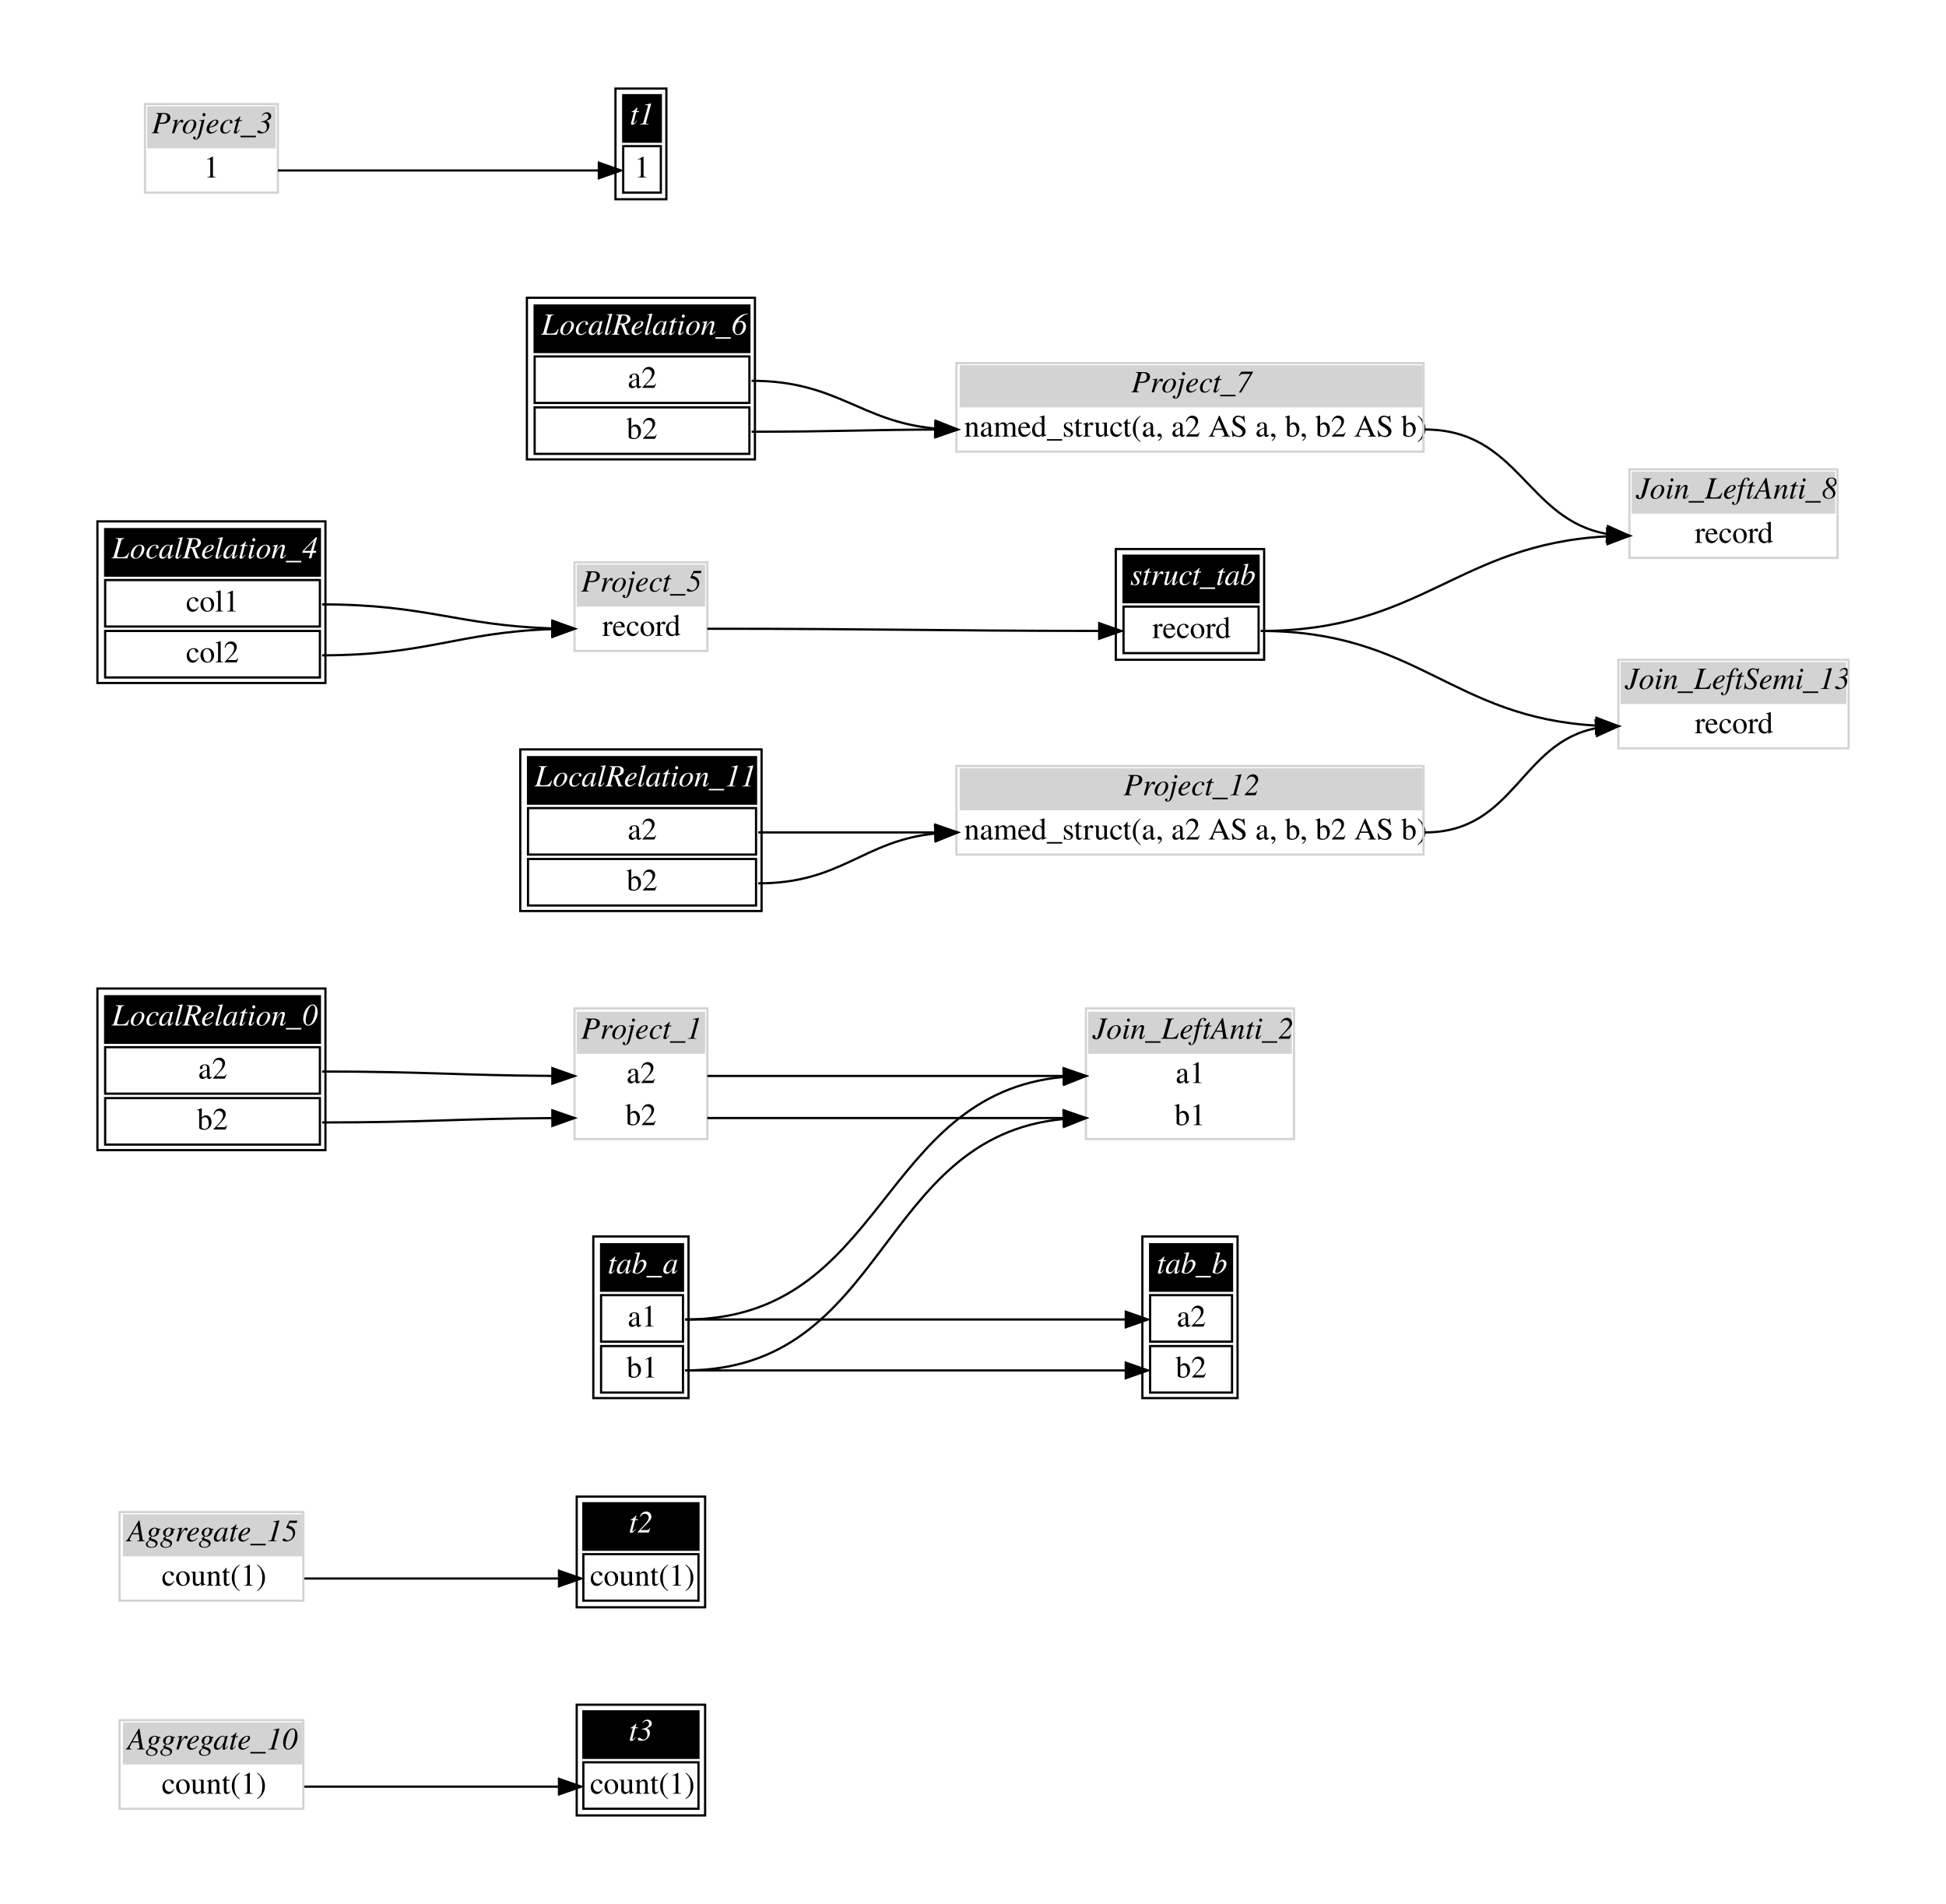
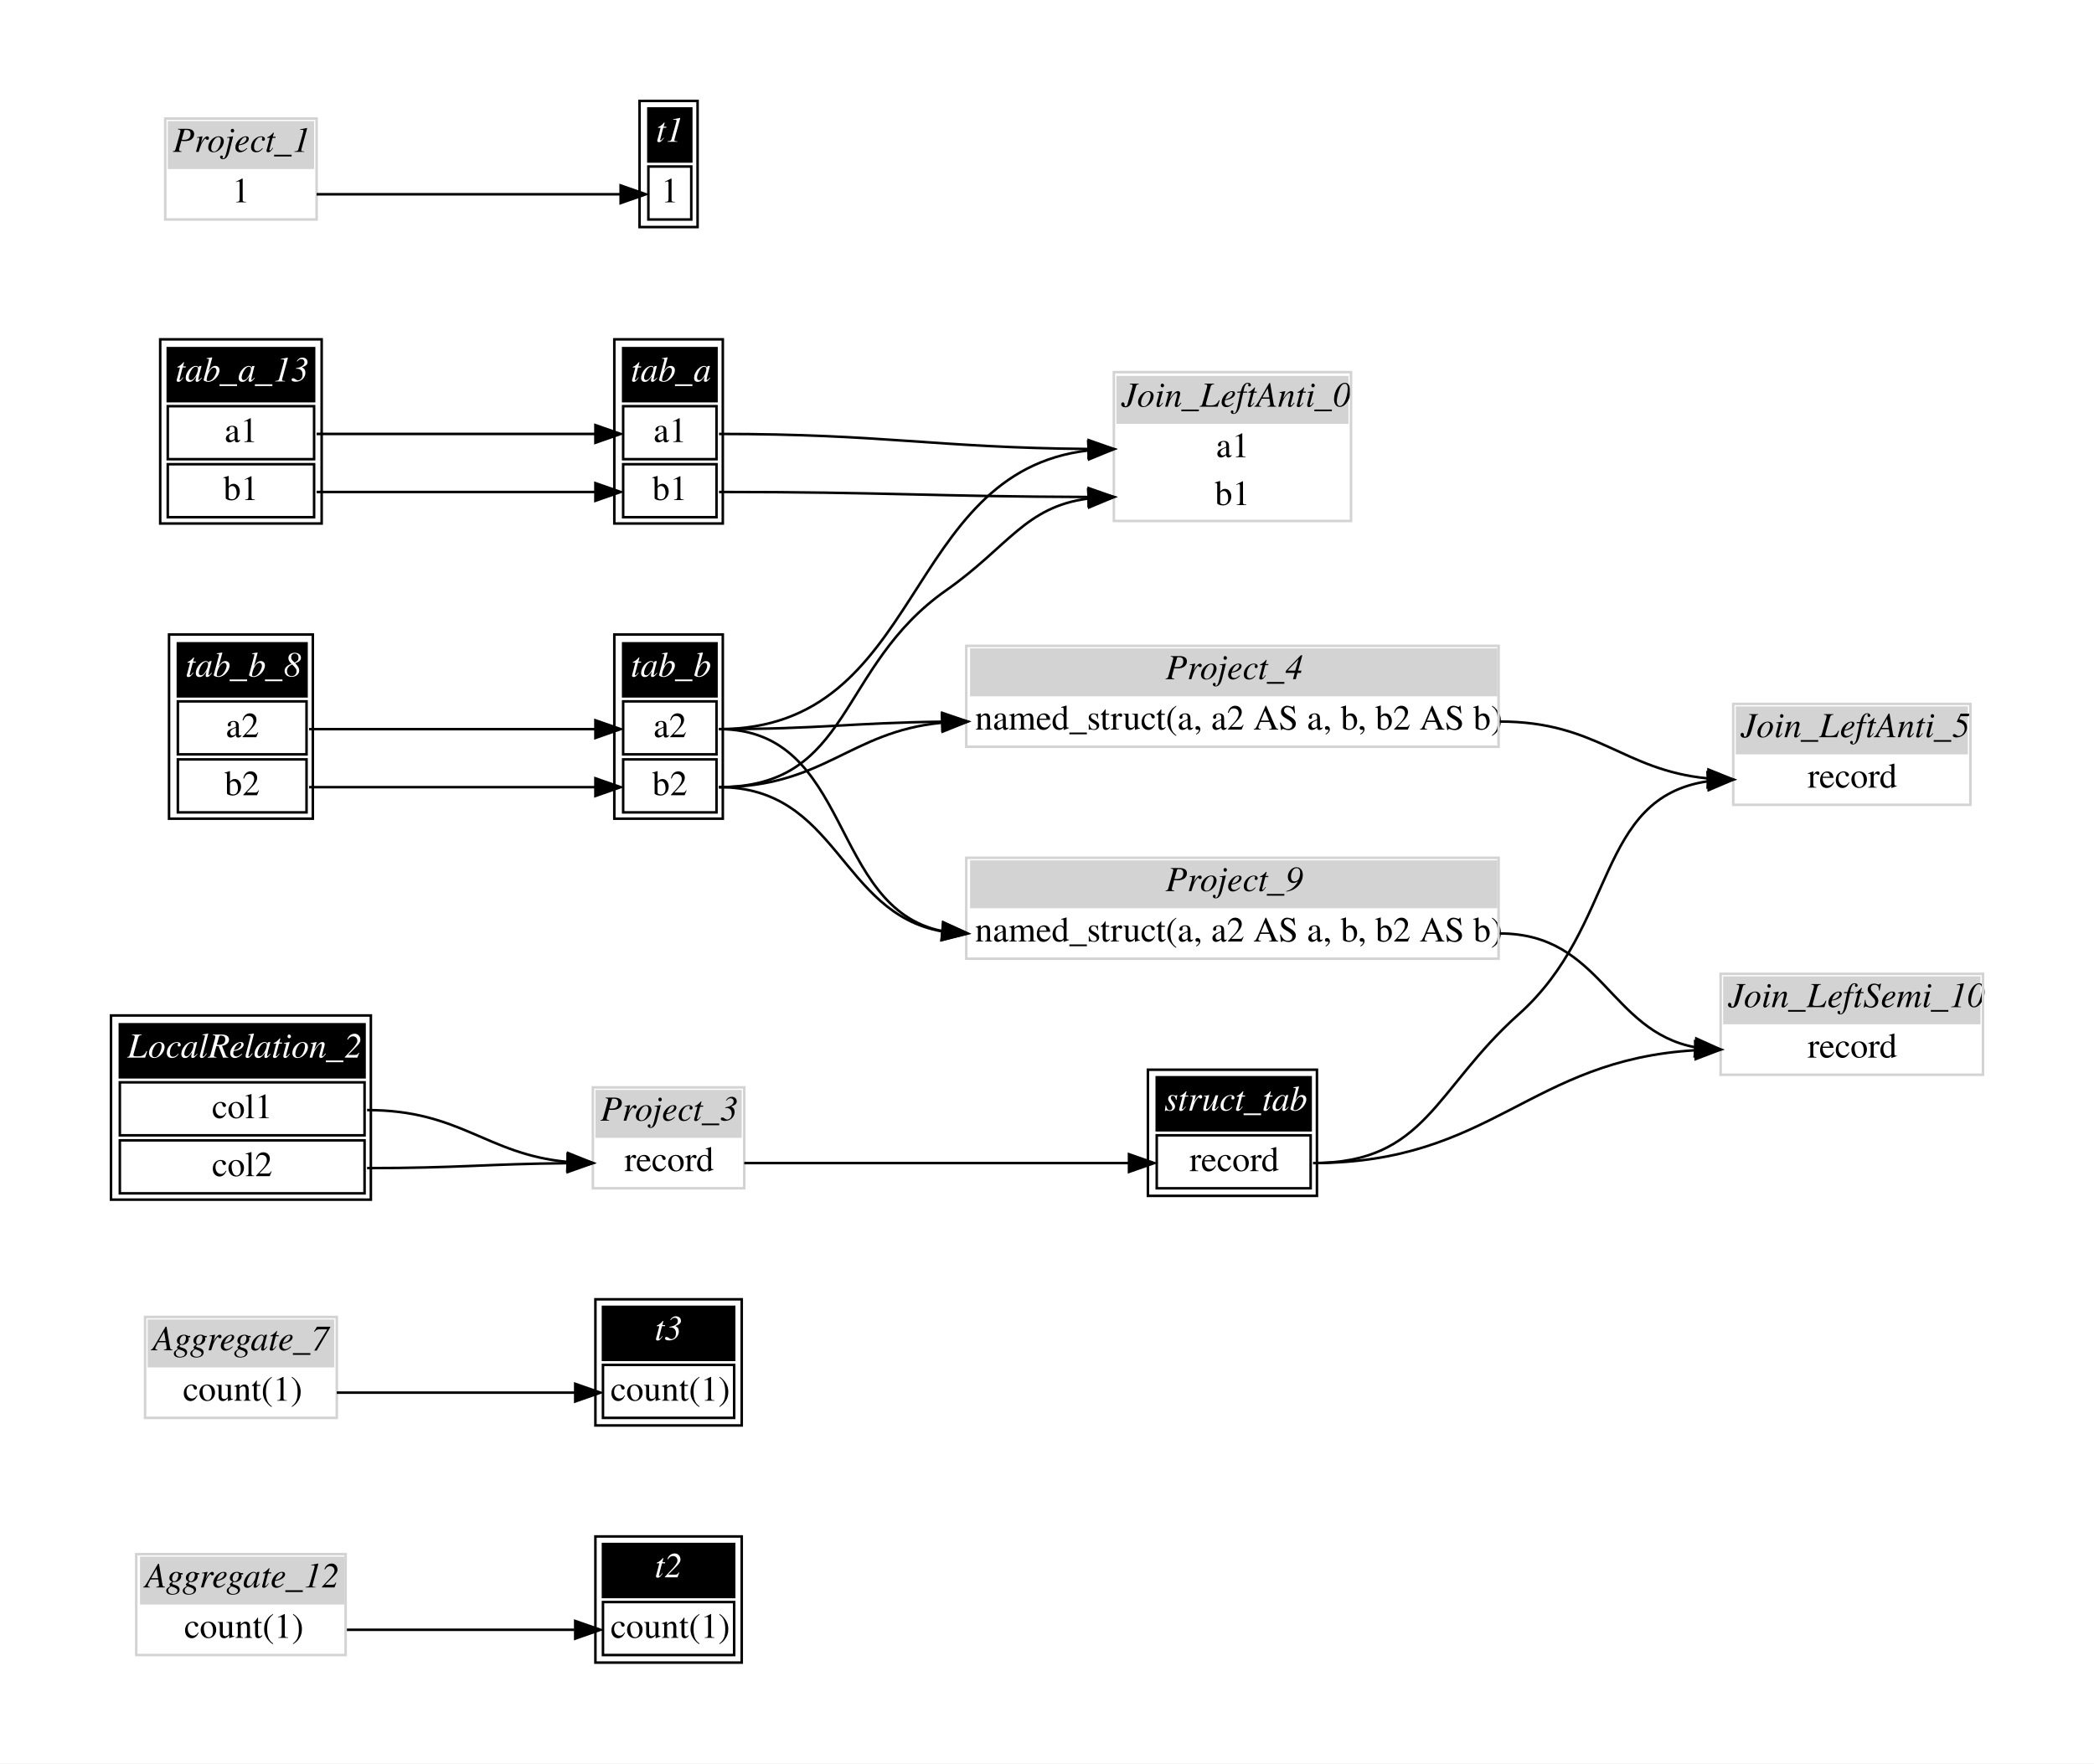
- <svg xmlns="http://www.w3.org/2000/svg" width="879pt" height="860pt" viewBox="0.00 0.00 879.00 860.00">
-   <g id="graph0" class="graph" transform="scale(1 1) rotate(0) translate(36 824)">
-     <polygon fill="white" stroke="transparent" points="-36,36 -36,-824 843,-824 843,36 -36,36" />
+ <svg xmlns="http://www.w3.org/2000/svg" width="830pt" height="699pt" viewBox="0.00 0.00 830.00 699.00">
+   <g id="graph0" class="graph" transform="scale(1 1) rotate(0) translate(36 663)">
+     <polygon fill="white" stroke="transparent" points="-36,36 -36,-663 794,-663 794,36 -36,36" />
    <g id="node1" class="node">
      <polygon fill="lightgray" stroke="transparent" points="19.5,-27 19.5,-46 100.5,-46 100.5,-27 19.5,-27" />
-       <text text-anchor="start" x="21.5" y="-33.8" font-family="Times,serif" font-style="italic" font-size="14.00">Aggregate_10</text>
+       <text text-anchor="start" x="21.5" y="-33.8" font-family="Times,serif" font-style="italic" font-size="14.00">Aggregate_12</text>
      <text text-anchor="start" x="37" y="-13.8" font-family="Times,serif" font-size="14.00">count(1)</text>
      <polygon fill="none" stroke="lightgray" points="18,-7 18,-47 101,-47 101,-7 18,-7" />
    </g>
+     <g id="node13" class="node">
+       <polygon fill="black" stroke="transparent" points="203,-30 203,-51 255,-51 255,-30 203,-30" />
+       <polygon fill="none" stroke="black" points="203,-30 203,-51 255,-51 255,-30 203,-30" />
+       <text text-anchor="start" x="223.5" y="-37.8" font-family="Times,serif" font-style="italic" font-size="14.00" fill="white">t2</text>
+       <polygon fill="none" stroke="black" points="203,-7 203,-28 255,-28 255,-7 203,-7" />
+       <text text-anchor="start" x="206" y="-13.8" font-family="Times,serif" font-size="14.00">count(1)</text>
+       <polygon fill="none" stroke="black" points="200,-4 200,-54 258,-54 258,-4 200,-4" />
+     </g>
+     <g id="edge1" class="edge">
+       <path fill="none" stroke="black" d="M101.5,-17C142.5,-17 155.28,-17 191.65,-17" />
+       <polygon fill="black" stroke="black" points="192,-20.5 202,-17 192,-13.5 192,-20.5" />
+     </g>
+     <g id="node2" class="node">
+       <polygon fill="lightgray" stroke="transparent" points="22.5,-121 22.5,-140 96.5,-140 96.5,-121 22.5,-121" />
+       <text text-anchor="start" x="24.5" y="-127.8" font-family="Times,serif" font-style="italic" font-size="14.00">Aggregate_7</text>
+       <text text-anchor="start" x="36.5" y="-107.8" font-family="Times,serif" font-size="14.00">count(1)</text>
+       <polygon fill="none" stroke="lightgray" points="21.5,-101 21.5,-141 97.5,-141 97.5,-101 21.5,-101" />
+     </g>
+     <g id="node14" class="node">
+       <polygon fill="black" stroke="transparent" points="203,-124 203,-145 255,-145 255,-124 203,-124" />
+       <polygon fill="none" stroke="black" points="203,-124 203,-145 255,-145 255,-124 203,-124" />
+       <text text-anchor="start" x="223.5" y="-131.8" font-family="Times,serif" font-style="italic" font-size="14.00" fill="white">t3</text>
+       <polygon fill="none" stroke="black" points="203,-101 203,-122 255,-122 255,-101 203,-101" />
+       <text text-anchor="start" x="206" y="-107.8" font-family="Times,serif" font-size="14.00">count(1)</text>
+       <polygon fill="none" stroke="black" points="200,-98 200,-148 258,-148 258,-98 200,-98" />
+     </g>
+     <g id="edge2" class="edge">
+       <path fill="none" stroke="black" d="M97.5,-111C140.32,-111 153.53,-111 191.72,-111" />
+       <polygon fill="black" stroke="black" points="192,-114.5 202,-111 192,-107.5 192,-114.5" />
+     </g>
+     <g id="node3" class="node">
+       <polygon fill="lightgray" stroke="transparent" points="406.5,-495 406.5,-514 498.5,-514 498.5,-495 406.5,-495" />
+       <text text-anchor="start" x="408.5" y="-501.8" font-family="Times,serif" font-style="italic" font-size="14.00">Join_LeftAnti_0</text>
+       <text text-anchor="start" x="446" y="-481.8" font-family="Times,serif" font-size="14.00">a1</text>
+       <text text-anchor="start" x="445.5" y="-462.8" font-family="Times,serif" font-size="14.00">b1</text>
+       <polygon fill="none" stroke="lightgray" points="405.5,-456.5 405.5,-515.5 499.5,-515.5 499.5,-456.5 405.5,-456.5" />
+     </g>
+     <g id="node4" class="node">
+       <polygon fill="lightgray" stroke="transparent" points="652,-364 652,-383 744,-383 744,-364 652,-364" />
+       <text text-anchor="start" x="654" y="-370.8" font-family="Times,serif" font-style="italic" font-size="14.00">Join_LeftAnti_5</text>
+       <text text-anchor="start" x="680.5" y="-350.8" font-family="Times,serif" font-size="14.00">record</text>
+       <polygon fill="none" stroke="lightgray" points="651,-344 651,-384 745,-384 745,-344 651,-344" />
+     </g>
+     <g id="node5" class="node">
+       <polygon fill="lightgray" stroke="transparent" points="647,-257 647,-276 749,-276 749,-257 647,-257" />
+       <text text-anchor="start" x="649" y="-263.8" font-family="Times,serif" font-style="italic" font-size="14.00">Join_LeftSemi_10</text>
+       <text text-anchor="start" x="680.5" y="-243.8" font-family="Times,serif" font-size="14.00">record</text>
+       <polygon fill="none" stroke="lightgray" points="646,-237 646,-277 750,-277 750,-237 646,-237" />
+     </g>
+     <g id="node6" class="node">
+       <polygon fill="black" stroke="transparent" points="11.5,-236 11.5,-257 108.5,-257 108.5,-236 11.5,-236" />
+       <polygon fill="none" stroke="black" points="11.5,-236 11.5,-257 108.5,-257 108.5,-236 11.5,-236" />
+       <text text-anchor="start" x="14.5" y="-243.8" font-family="Times,serif" font-style="italic" font-size="14.00" fill="white">LocalRelation_2</text>
+       <polygon fill="none" stroke="black" points="11.5,-213 11.5,-234 108.5,-234 108.5,-213 11.5,-213" />
+       <text text-anchor="start" x="48" y="-219.8" font-family="Times,serif" font-size="14.00">col1</text>
+       <polygon fill="none" stroke="black" points="11.5,-190 11.5,-211 108.5,-211 108.5,-190 11.5,-190" />
+       <text text-anchor="start" x="48" y="-196.8" font-family="Times,serif" font-size="14.00">col2</text>
+       <polygon fill="none" stroke="black" points="8,-187.5 8,-260.5 111,-260.5 111,-187.5 8,-187.5" />
+     </g>
+     <g id="node8" class="node">
+       <polygon fill="lightgray" stroke="transparent" points="200,-212 200,-231 258,-231 258,-212 200,-212" />
+       <text text-anchor="start" x="202" y="-218.8" font-family="Times,serif" font-style="italic" font-size="14.00">Project_3</text>
+       <text text-anchor="start" x="211.5" y="-198.8" font-family="Times,serif" font-size="14.00">record</text>
+       <polygon fill="none" stroke="lightgray" points="199,-192 199,-232 259,-232 259,-192 199,-192" />
+     </g>
+     <g id="edge3" class="edge">
+       <path fill="none" stroke="black" d="M109.5,-223C146.69,-223 156.48,-205.6 188.74,-202.48" />
+       <polygon fill="black" stroke="black" points="189.17,-205.96 199,-202 188.85,-198.97 189.17,-205.96" />
+     </g>
+     <g id="edge4" class="edge">
+       <path fill="none" stroke="black" d="M109.5,-200C145.71,-200 157.19,-201.66 188.96,-201.95" />
+       <polygon fill="black" stroke="black" points="188.98,-205.45 199,-202 189.02,-198.45 188.98,-205.45" />
+     </g>
+     <g id="node7" class="node">
+       <polygon fill="lightgray" stroke="transparent" points="30.5,-596 30.5,-615 88.5,-615 88.5,-596 30.5,-596" />
+       <text text-anchor="start" x="32.5" y="-602.8" font-family="Times,serif" font-style="italic" font-size="14.00">Project_1</text>
+       <text text-anchor="start" x="56" y="-582.8" font-family="Times,serif" font-size="14.00">1</text>
+       <polygon fill="none" stroke="lightgray" points="29.5,-576 29.5,-616 89.5,-616 89.5,-576 29.5,-576" />
+     </g>
+     <g id="node12" class="node">
+       <polygon fill="black" stroke="transparent" points="221,-599 221,-620 238,-620 238,-599 221,-599" />
+       <polygon fill="none" stroke="black" points="221,-599 221,-620 238,-620 238,-599 221,-599" />
+       <text text-anchor="start" x="224" y="-606.8" font-family="Times,serif" font-style="italic" font-size="14.00" fill="white">t1</text>
+       <polygon fill="none" stroke="black" points="221,-576 221,-597 238,-597 238,-576 221,-576" />
+       <text text-anchor="start" x="226" y="-582.8" font-family="Times,serif" font-size="14.00">1</text>
+       <polygon fill="none" stroke="black" points="217.5,-573 217.5,-623 240.5,-623 240.5,-573 217.5,-573" />
+     </g>
+     <g id="edge5" class="edge">
+       <path fill="none" stroke="black" d="M89.5,-586C143.99,-586 160.08,-586 209.92,-586" />
+       <polygon fill="black" stroke="black" points="210,-589.5 220,-586 210,-582.5 210,-589.5" />
+     </g>
+     <g id="node11" class="node">
+       <polygon fill="black" stroke="transparent" points="422.5,-215 422.5,-236 483.5,-236 483.5,-215 422.5,-215" />
+       <polygon fill="none" stroke="black" points="422.5,-215 422.5,-236 483.5,-236 483.5,-215 422.5,-215" />
+       <text text-anchor="start" x="425.5" y="-222.8" font-family="Times,serif" font-style="italic" font-size="14.00" fill="white">struct_tab</text>
+       <polygon fill="none" stroke="black" points="422.5,-192 422.5,-213 483.5,-213 483.5,-192 422.5,-192" />
+       <text text-anchor="start" x="435.5" y="-198.8" font-family="Times,serif" font-size="14.00">record</text>
+       <polygon fill="none" stroke="black" points="419,-189 419,-239 486,-239 486,-189 419,-189" />
+     </g>
+     <g id="edge6" class="edge">
+       <path fill="none" stroke="black" d="M259,-202C327.7,-202 347.39,-202 411.3,-202" />
+       <polygon fill="black" stroke="black" points="411.5,-205.5 421.5,-202 411.5,-198.5 411.5,-205.5" />
+     </g>
+     <g id="node9" class="node">
+       <polygon fill="lightgray" stroke="transparent" points="348.5,-387 348.5,-406 557.5,-406 557.5,-387 348.5,-387" />
+       <text text-anchor="start" x="426" y="-393.8" font-family="Times,serif" font-style="italic" font-size="14.00">Project_4</text>
+       <text text-anchor="start" x="350.5" y="-373.8" font-family="Times,serif" font-size="14.00">named_struct(a, a2 AS a, b, b2 AS b)</text>
+       <polygon fill="none" stroke="lightgray" points="347,-367 347,-407 558,-407 558,-367 347,-367" />
+     </g>
+     <g id="edge7" class="edge">
+       <path fill="none" stroke="black" d="M558.5,-377C597.22,-377 607.05,-357.78 640.8,-354.48" />
+       <polygon fill="black" stroke="black" points="641.18,-357.97 651,-354 640.85,-350.97 641.18,-357.97" />
+     </g>
+     <g id="node10" class="node">
+       <polygon fill="lightgray" stroke="transparent" points="348.5,-303 348.5,-322 557.5,-322 557.5,-303 348.5,-303" />
+       <text text-anchor="start" x="426" y="-309.8" font-family="Times,serif" font-style="italic" font-size="14.00">Project_9</text>
+       <text text-anchor="start" x="350.5" y="-289.8" font-family="Times,serif" font-size="14.00">named_struct(a, a2 AS a, b, b2 AS b)</text>
+       <polygon fill="none" stroke="lightgray" points="347,-283 347,-323 558,-323 558,-283 347,-283" />
+     </g>
+     <g id="edge8" class="edge">
+       <path fill="none" stroke="black" d="M558.5,-293C598.83,-293 601.83,-254.24 636.03,-247.88" />
+       <polygon fill="black" stroke="black" points="636.35,-251.36 646,-247 635.73,-244.39 636.35,-251.36" />
+     </g>
+     <g id="edge9" class="edge">
+       <path fill="none" stroke="black" d="M484.5,-202C529.22,-202 532.63,-231.23 566,-261 605.09,-295.88 596.42,-346.89 641,-353.33" />
+       <polygon fill="black" stroke="black" points="640.79,-356.82 651,-354 641.26,-349.84 640.79,-356.82" />
+     </g>
+     <g id="edge10" class="edge">
+       <path fill="none" stroke="black" d="M484.5,-202C555.52,-202 570.18,-242.88 635.92,-246.71" />
+       <polygon fill="black" stroke="black" points="635.9,-250.21 646,-247 636.1,-243.22 635.9,-250.21" />
+     </g>
+     <g id="node15" class="node">
+       <polygon fill="black" stroke="transparent" points="211,-504 211,-525 248,-525 248,-504 211,-504" />
+       <polygon fill="none" stroke="black" points="211,-504 211,-525 248,-525 248,-504 211,-504" />
+       <text text-anchor="start" x="214" y="-511.8" font-family="Times,serif" font-style="italic" font-size="14.00" fill="white">tab_a</text>
+       <polygon fill="none" stroke="black" points="211,-481 211,-502 248,-502 248,-481 211,-481" />
+       <text text-anchor="start" x="223" y="-487.8" font-family="Times,serif" font-size="14.00">a1</text>
+       <polygon fill="none" stroke="black" points="211,-458 211,-479 248,-479 248,-458 211,-458" />
+       <text text-anchor="start" x="222.5" y="-464.8" font-family="Times,serif" font-size="14.00">b1</text>
+       <polygon fill="none" stroke="black" points="207.5,-455.5 207.5,-528.5 250.5,-528.5 250.5,-455.5 207.5,-455.5" />
+     </g>
+     <g id="edge11" class="edge">
+       <path fill="none" stroke="black" d="M249,-491C315.07,-491 334,-485.59 395.29,-485.04" />
+       <polygon fill="black" stroke="black" points="395.52,-488.54 405.5,-485 395.48,-481.54 395.52,-488.54" />
+     </g>
+     <g id="edge12" class="edge">
+       <path fill="none" stroke="black" d="M249,-468C315.03,-468 334.04,-466.2 395.29,-466.01" />
+       <polygon fill="black" stroke="black" points="395.51,-469.51 405.5,-466 395.49,-462.51 395.51,-469.51" />
+     </g>
+     <g id="node16" class="node">
+       <polygon fill="black" stroke="transparent" points="30.5,-504 30.5,-525 88.5,-525 88.5,-504 30.5,-504" />
+       <polygon fill="none" stroke="black" points="30.5,-504 30.5,-525 88.5,-525 88.5,-504 30.5,-504" />
+       <text text-anchor="start" x="33.5" y="-511.8" font-family="Times,serif" font-style="italic" font-size="14.00" fill="white">tab_a_13</text>
+       <polygon fill="none" stroke="black" points="30.5,-481 30.5,-502 88.5,-502 88.5,-481 30.5,-481" />
+       <text text-anchor="start" x="53" y="-487.8" font-family="Times,serif" font-size="14.00">a1</text>
+       <polygon fill="none" stroke="black" points="30.5,-458 30.5,-479 88.5,-479 88.5,-458 30.5,-458" />
+       <text text-anchor="start" x="52.5" y="-464.8" font-family="Times,serif" font-size="14.00">b1</text>
+       <polygon fill="none" stroke="black" points="27.5,-455.5 27.5,-528.5 91.5,-528.5 91.5,-455.5 27.5,-455.5" />
+     </g>
+     <g id="edge13" class="edge">
+       <path fill="none" stroke="black" d="M89.5,-491C139.5,-491 154.49,-491 199.84,-491" />
+       <polygon fill="black" stroke="black" points="200,-494.5 210,-491 200,-487.5 200,-494.5" />
+     </g>
+     <g id="edge14" class="edge">
+       <path fill="none" stroke="black" d="M89.5,-468C139.5,-468 154.49,-468 199.84,-468" />
+       <polygon fill="black" stroke="black" points="200,-471.5 210,-468 200,-464.5 200,-471.5" />
+     </g>
+     <g id="node17" class="node">
+       <polygon fill="black" stroke="transparent" points="211,-387 211,-408 248,-408 248,-387 211,-387" />
+       <polygon fill="none" stroke="black" points="211,-387 211,-408 248,-408 248,-387 211,-387" />
+       <text text-anchor="start" x="214" y="-394.8" font-family="Times,serif" font-style="italic" font-size="14.00" fill="white">tab_b</text>
+       <polygon fill="none" stroke="black" points="211,-364 211,-385 248,-385 248,-364 211,-364" />
+       <text text-anchor="start" x="223" y="-370.8" font-family="Times,serif" font-size="14.00">a2</text>
+       <polygon fill="none" stroke="black" points="211,-341 211,-362 248,-362 248,-341 211,-341" />
+       <text text-anchor="start" x="222.5" y="-347.8" font-family="Times,serif" font-size="14.00">b2</text>
+       <polygon fill="none" stroke="black" points="207.5,-338.5 207.5,-411.5 250.5,-411.5 250.5,-338.5 207.5,-338.5" />
+     </g>
+     <g id="edge15" class="edge">
+       <path fill="none" stroke="black" d="M249,-374C330.78,-374 321.21,-476.08 395.49,-484.46" />
+       <polygon fill="black" stroke="black" points="395.32,-487.95 405.5,-485 395.71,-480.96 395.32,-487.95" />
+     </g>
+     <g id="edge18" class="edge">
+       <path fill="none" stroke="black" d="M249,-351C301.93,-351 295.64,-398.64 339,-429 363.67,-446.28 370.32,-462.13 395.37,-465.39" />
+       <polygon fill="black" stroke="black" points="395.31,-468.89 405.5,-466 395.73,-461.9 395.31,-468.89" />
+     </g>
+     <g id="edge16" class="edge">
+       <path fill="none" stroke="black" d="M249,-374C289.21,-374 301.69,-376.53 337.35,-376.94" />
+       <polygon fill="black" stroke="black" points="337.48,-380.44 347.5,-377 337.52,-373.44 337.48,-380.44" />
+     </g>
+     <g id="edge19" class="edge">
+       <path fill="none" stroke="black" d="M249,-351C290.56,-351 300.67,-372.91 337.07,-376.5" />
+       <polygon fill="black" stroke="black" points="337.34,-380.02 347.5,-377 337.68,-373.03 337.34,-380.02" />
+     </g>
+     <g id="edge17" class="edge">
+       <path fill="none" stroke="black" d="M249,-374C302.03,-374 292.44,-303.1 337.39,-293.97" />
+       <polygon fill="black" stroke="black" points="337.88,-297.44 347.5,-293 337.21,-290.47 337.88,-297.44" />
+     </g>
+     <g id="edge20" class="edge">
+       <path fill="none" stroke="black" d="M249,-351C296.13,-351 296.86,-301.08 337.29,-293.86" />
+       <polygon fill="black" stroke="black" points="337.83,-297.33 347.5,-293 337.24,-290.36 337.83,-297.33" />
+     </g>
    <g id="node18" class="node">
-       <polygon fill="black" stroke="transparent" points="227.5,-30 227.5,-51 279.5,-51 279.5,-30 227.5,-30" />
-       <polygon fill="none" stroke="black" points="227.5,-30 227.5,-51 279.5,-51 279.5,-30 227.5,-30" />
-       <text text-anchor="start" x="248" y="-37.8" font-family="Times,serif" font-style="italic" font-size="14.00" fill="white">t3</text>
-       <polygon fill="none" stroke="black" points="227.5,-7 227.5,-28 279.5,-28 279.5,-7 227.5,-7" />
-       <text text-anchor="start" x="230.5" y="-13.8" font-family="Times,serif" font-size="14.00">count(1)</text>
-       <polygon fill="none" stroke="black" points="224.5,-4 224.5,-54 282.5,-54 282.5,-4 224.5,-4" />
-     </g>
-     <g id="edge1" class="edge">
-       <path fill="none" stroke="black" d="M101.5,-17C153.47,-17 168.98,-17 216.25,-17" />
-       <polygon fill="black" stroke="black" points="216.5,-20.5 226.5,-17 216.5,-13.5 216.5,-20.5" />
-     </g>
-     <g id="node2" class="node">
-       <polygon fill="lightgray" stroke="transparent" points="19.5,-121 19.5,-140 100.5,-140 100.5,-121 19.5,-121" />
-       <text text-anchor="start" x="21.5" y="-127.8" font-family="Times,serif" font-style="italic" font-size="14.00">Aggregate_15</text>
-       <text text-anchor="start" x="37" y="-107.8" font-family="Times,serif" font-size="14.00">count(1)</text>
-       <polygon fill="none" stroke="lightgray" points="18,-101 18,-141 101,-141 101,-101 18,-101" />
-     </g>
-     <g id="node17" class="node">
-       <polygon fill="black" stroke="transparent" points="227.5,-124 227.5,-145 279.5,-145 279.5,-124 227.5,-124" />
-       <polygon fill="none" stroke="black" points="227.5,-124 227.5,-145 279.5,-145 279.5,-124 227.5,-124" />
-       <text text-anchor="start" x="248" y="-131.8" font-family="Times,serif" font-style="italic" font-size="14.00" fill="white">t2</text>
-       <polygon fill="none" stroke="black" points="227.5,-101 227.5,-122 279.5,-122 279.5,-101 227.5,-101" />
-       <text text-anchor="start" x="230.5" y="-107.8" font-family="Times,serif" font-size="14.00">count(1)</text>
-       <polygon fill="none" stroke="black" points="224.5,-98 224.5,-148 282.5,-148 282.5,-98 224.5,-98" />
-     </g>
-     <g id="edge2" class="edge">
-       <path fill="none" stroke="black" d="M101.5,-111C153.47,-111 168.98,-111 216.25,-111" />
-       <polygon fill="black" stroke="black" points="216.5,-114.5 226.5,-111 216.5,-107.5 216.5,-114.5" />
-     </g>
-     <g id="node3" class="node">
-       <polygon fill="lightgray" stroke="transparent" points="455.5,-348 455.5,-367 547.5,-367 547.5,-348 455.5,-348" />
-       <text text-anchor="start" x="457.5" y="-354.8" font-family="Times,serif" font-style="italic" font-size="14.00">Join_LeftAnti_2</text>
-       <text text-anchor="start" x="495" y="-334.8" font-family="Times,serif" font-size="14.00">a1</text>
-       <text text-anchor="start" x="494.5" y="-315.8" font-family="Times,serif" font-size="14.00">b1</text>
-       <polygon fill="none" stroke="lightgray" points="454.5,-309.5 454.5,-368.5 548.5,-368.5 548.5,-309.5 454.5,-309.5" />
-     </g>
-     <g id="node4" class="node">
-       <polygon fill="lightgray" stroke="transparent" points="701,-592 701,-611 793,-611 793,-592 701,-592" />
-       <text text-anchor="start" x="703" y="-598.8" font-family="Times,serif" font-style="italic" font-size="14.00">Join_LeftAnti_8</text>
-       <text text-anchor="start" x="729.5" y="-578.8" font-family="Times,serif" font-size="14.00">record</text>
-       <polygon fill="none" stroke="lightgray" points="700,-572 700,-612 794,-612 794,-572 700,-572" />
-     </g>
-     <g id="node5" class="node">
-       <polygon fill="lightgray" stroke="transparent" points="696,-506 696,-525 798,-525 798,-506 696,-506" />
-       <text text-anchor="start" x="698" y="-512.8" font-family="Times,serif" font-style="italic" font-size="14.00">Join_LeftSemi_13</text>
-       <text text-anchor="start" x="729.5" y="-492.8" font-family="Times,serif" font-size="14.00">record</text>
-       <polygon fill="none" stroke="lightgray" points="695,-486 695,-526 799,-526 799,-486 695,-486" />
-     </g>
-     <g id="node6" class="node">
-       <polygon fill="black" stroke="transparent" points="11.5,-353 11.5,-374 108.5,-374 108.5,-353 11.5,-353" />
-       <polygon fill="none" stroke="black" points="11.5,-353 11.5,-374 108.5,-374 108.5,-353 11.5,-353" />
-       <text text-anchor="start" x="14.5" y="-360.8" font-family="Times,serif" font-style="italic" font-size="14.00" fill="white">LocalRelation_0</text>
-       <polygon fill="none" stroke="black" points="11.5,-330 11.5,-351 108.5,-351 108.5,-330 11.5,-330" />
-       <text text-anchor="start" x="53.5" y="-336.8" font-family="Times,serif" font-size="14.00">a2</text>
-       <polygon fill="none" stroke="black" points="11.5,-307 11.5,-328 108.5,-328 108.5,-307 11.5,-307" />
-       <text text-anchor="start" x="53" y="-313.8" font-family="Times,serif" font-size="14.00">b2</text>
-       <polygon fill="none" stroke="black" points="8,-304.5 8,-377.5 111,-377.5 111,-304.5 8,-304.5" />
-     </g>
-     <g id="node10" class="node">
-       <polygon fill="lightgray" stroke="transparent" points="224.5,-348 224.5,-367 282.5,-367 282.5,-348 224.5,-348" />
-       <text text-anchor="start" x="226.5" y="-354.8" font-family="Times,serif" font-style="italic" font-size="14.00">Project_1</text>
-       <text text-anchor="start" x="247" y="-334.8" font-family="Times,serif" font-size="14.00">a2</text>
-       <text text-anchor="start" x="246.5" y="-315.8" font-family="Times,serif" font-size="14.00">b2</text>
-       <polygon fill="none" stroke="lightgray" points="223.5,-309.5 223.5,-368.5 283.5,-368.5 283.5,-309.5 223.5,-309.5" />
-     </g>
-     <g id="edge3" class="edge">
-       <path fill="none" stroke="black" d="M109.5,-340C156.61,-340 170.86,-338.27 213.35,-338.03" />
-       <polygon fill="black" stroke="black" points="213.51,-341.53 223.5,-338 213.49,-334.53 213.51,-341.53" />
-     </g>
-     <g id="edge4" class="edge">
-       <path fill="none" stroke="black" d="M109.5,-317C156.61,-317 170.86,-318.73 213.35,-318.97" />
-       <polygon fill="black" stroke="black" points="213.49,-322.47 223.5,-319 213.51,-315.47 213.49,-322.47" />
-     </g>
-     <g id="node7" class="node">
-       <polygon fill="black" stroke="transparent" points="202.5,-461 202.5,-482 305.5,-482 305.5,-461 202.5,-461" />
-       <polygon fill="none" stroke="black" points="202.5,-461 202.5,-482 305.5,-482 305.5,-461 202.5,-461" />
-       <text text-anchor="start" x="205.5" y="-468.8" font-family="Times,serif" font-style="italic" font-size="14.00" fill="white">LocalRelation_11</text>
-       <polygon fill="none" stroke="black" points="202.5,-438 202.5,-459 305.5,-459 305.5,-438 202.5,-438" />
-       <text text-anchor="start" x="247.5" y="-444.8" font-family="Times,serif" font-size="14.00">a2</text>
-       <polygon fill="none" stroke="black" points="202.5,-415 202.5,-436 305.5,-436 305.5,-415 202.5,-415" />
-       <text text-anchor="start" x="247" y="-421.8" font-family="Times,serif" font-size="14.00">b2</text>
-       <polygon fill="none" stroke="black" points="199,-412.5 199,-485.5 308,-485.5 308,-412.5 199,-412.5" />
-     </g>
-     <g id="node11" class="node">
-       <polygon fill="lightgray" stroke="transparent" points="397.5,-458 397.5,-477 606.5,-477 606.5,-458 397.5,-458" />
-       <text text-anchor="start" x="471.5" y="-464.8" font-family="Times,serif" font-style="italic" font-size="14.00">Project_12</text>
-       <text text-anchor="start" x="399.5" y="-444.8" font-family="Times,serif" font-size="14.00">named_struct(a, a2 AS a, b, b2 AS b)</text>
-       <polygon fill="none" stroke="lightgray" points="396,-438 396,-478 607,-478 607,-438 396,-438" />
-     </g>
-     <g id="edge5" class="edge">
-       <path fill="none" stroke="black" d="M306.5,-448C342.91,-448 354.46,-448 386.4,-448" />
-       <polygon fill="black" stroke="black" points="386.5,-451.5 396.5,-448 386.5,-444.5 386.5,-451.5" />
-     </g>
-     <g id="edge6" class="edge">
-       <path fill="none" stroke="black" d="M306.5,-425C344.08,-425 353.61,-444.05 386.14,-447.48" />
-       <polygon fill="black" stroke="black" points="386.34,-450.99 396.5,-448 386.69,-444 386.34,-450.99" />
-     </g>
-     <g id="node8" class="node">
-       <polygon fill="black" stroke="transparent" points="11.5,-564 11.5,-585 108.5,-585 108.5,-564 11.5,-564" />
-       <polygon fill="none" stroke="black" points="11.5,-564 11.5,-585 108.5,-585 108.5,-564 11.5,-564" />
-       <text text-anchor="start" x="14.5" y="-571.8" font-family="Times,serif" font-style="italic" font-size="14.00" fill="white">LocalRelation_4</text>
-       <polygon fill="none" stroke="black" points="11.5,-541 11.5,-562 108.5,-562 108.5,-541 11.5,-541" />
-       <text text-anchor="start" x="48" y="-547.8" font-family="Times,serif" font-size="14.00">col1</text>
-       <polygon fill="none" stroke="black" points="11.5,-518 11.5,-539 108.5,-539 108.5,-518 11.5,-518" />
-       <text text-anchor="start" x="48" y="-524.8" font-family="Times,serif" font-size="14.00">col2</text>
-       <polygon fill="none" stroke="black" points="8,-515.5 8,-588.5 111,-588.5 111,-515.5 8,-515.5" />
-     </g>
-     <g id="node13" class="node">
-       <polygon fill="lightgray" stroke="transparent" points="224.5,-550 224.5,-569 282.5,-569 282.5,-550 224.5,-550" />
-       <text text-anchor="start" x="226.5" y="-556.8" font-family="Times,serif" font-style="italic" font-size="14.00">Project_5</text>
-       <text text-anchor="start" x="236" y="-536.8" font-family="Times,serif" font-size="14.00">record</text>
-       <polygon fill="none" stroke="lightgray" points="223.5,-530 223.5,-570 283.5,-570 283.5,-530 223.5,-530" />
-     </g>
-     <g id="edge7" class="edge">
-       <path fill="none" stroke="black" d="M109.5,-551C156.82,-551 170.69,-541.49 213.31,-540.16" />
-       <polygon fill="black" stroke="black" points="213.55,-543.65 223.5,-540 213.45,-536.65 213.55,-543.65" />
-     </g>
-     <g id="edge8" class="edge">
-       <path fill="none" stroke="black" d="M109.5,-528C156.86,-528 170.66,-538.37 213.3,-539.83" />
-       <polygon fill="black" stroke="black" points="213.44,-543.33 223.5,-540 213.56,-536.33 213.44,-543.33" />
-     </g>
-     <g id="node9" class="node">
-       <polygon fill="black" stroke="transparent" points="205.5,-665 205.5,-686 302.5,-686 302.5,-665 205.5,-665" />
-       <polygon fill="none" stroke="black" points="205.5,-665 205.5,-686 302.5,-686 302.5,-665 205.5,-665" />
-       <text text-anchor="start" x="208.5" y="-672.8" font-family="Times,serif" font-style="italic" font-size="14.00" fill="white">LocalRelation_6</text>
-       <polygon fill="none" stroke="black" points="205.5,-642 205.5,-663 302.5,-663 302.5,-642 205.5,-642" />
-       <text text-anchor="start" x="247.5" y="-648.8" font-family="Times,serif" font-size="14.00">a2</text>
-       <polygon fill="none" stroke="black" points="205.5,-619 205.5,-640 302.5,-640 302.5,-619 205.5,-619" />
-       <text text-anchor="start" x="247" y="-625.8" font-family="Times,serif" font-size="14.00">b2</text>
-       <polygon fill="none" stroke="black" points="202,-616.5 202,-689.5 305,-689.5 305,-616.5 202,-616.5" />
-     </g>
-     <g id="node14" class="node">
-       <polygon fill="lightgray" stroke="transparent" points="397.5,-640 397.5,-659 606.5,-659 606.5,-640 397.5,-640" />
-       <text text-anchor="start" x="475" y="-646.8" font-family="Times,serif" font-style="italic" font-size="14.00">Project_7</text>
-       <text text-anchor="start" x="399.5" y="-626.8" font-family="Times,serif" font-size="14.00">named_struct(a, a2 AS a, b, b2 AS b)</text>
-       <polygon fill="none" stroke="lightgray" points="396,-620 396,-660 607,-660 607,-620 396,-620" />
-     </g>
-     <g id="edge9" class="edge">
-       <path fill="none" stroke="black" d="M303.5,-652C342.32,-652 352.39,-633.62 386.27,-630.46" />
-       <polygon fill="black" stroke="black" points="386.67,-633.95 396.5,-630 386.35,-626.95 386.67,-633.95" />
-     </g>
-     <g id="edge10" class="edge">
-       <path fill="none" stroke="black" d="M303.5,-629C341.28,-629 353.16,-629.84 386.49,-629.98" />
-       <polygon fill="black" stroke="black" points="386.49,-633.48 396.5,-630 386.51,-626.48 386.49,-633.48" />
-     </g>
-     <g id="edge11" class="edge">
-       <path fill="none" stroke="black" d="M283.5,-338C355.94,-338 376.59,-338 444.18,-338" />
-       <polygon fill="black" stroke="black" points="444.5,-341.5 454.5,-338 444.5,-334.5 444.5,-341.5" />
-     </g>
-     <g id="edge12" class="edge">
-       <path fill="none" stroke="black" d="M283.5,-319C355.94,-319 376.59,-319 444.18,-319" />
-       <polygon fill="black" stroke="black" points="444.5,-322.5 454.5,-319 444.5,-315.5 444.5,-322.5" />
-     </g>
-     <g id="edge13" class="edge">
-       <path fill="none" stroke="black" d="M607.5,-448C648.22,-448 650.54,-488.45 684.95,-495.08" />
-       <polygon fill="black" stroke="black" points="684.72,-498.58 695,-496 685.36,-491.61 684.72,-498.58" />
-     </g>
-     <g id="node12" class="node">
-       <polygon fill="lightgray" stroke="transparent" points="30.5,-757 30.5,-776 88.5,-776 88.5,-757 30.5,-757" />
-       <text text-anchor="start" x="32.5" y="-763.8" font-family="Times,serif" font-style="italic" font-size="14.00">Project_3</text>
-       <text text-anchor="start" x="56" y="-743.8" font-family="Times,serif" font-size="14.00">1</text>
-       <polygon fill="none" stroke="lightgray" points="29.5,-737 29.5,-777 89.5,-777 89.5,-737 29.5,-737" />
-     </g>
-     <g id="node16" class="node">
-       <polygon fill="black" stroke="transparent" points="245.5,-760 245.5,-781 262.5,-781 262.5,-760 245.5,-760" />
-       <polygon fill="none" stroke="black" points="245.5,-760 245.5,-781 262.5,-781 262.5,-760 245.5,-760" />
-       <text text-anchor="start" x="248.5" y="-767.8" font-family="Times,serif" font-style="italic" font-size="14.00" fill="white">t1</text>
-       <polygon fill="none" stroke="black" points="245.5,-737 245.5,-758 262.5,-758 262.5,-737 245.5,-737" />
-       <text text-anchor="start" x="250.5" y="-743.8" font-family="Times,serif" font-size="14.00">1</text>
-       <polygon fill="none" stroke="black" points="242,-734 242,-784 265,-784 265,-734 242,-734" />
-     </g>
-     <g id="edge14" class="edge">
-       <path fill="none" stroke="black" d="M89.5,-747C154.89,-747 173.73,-747 234.39,-747" />
-       <polygon fill="black" stroke="black" points="234.5,-750.5 244.5,-747 234.5,-743.5 234.5,-750.5" />
-     </g>
-     <g id="node15" class="node">
-       <polygon fill="black" stroke="transparent" points="471.5,-552 471.5,-573 532.5,-573 532.5,-552 471.5,-552" />
-       <polygon fill="none" stroke="black" points="471.5,-552 471.5,-573 532.5,-573 532.5,-552 471.5,-552" />
-       <text text-anchor="start" x="474.5" y="-559.8" font-family="Times,serif" font-style="italic" font-size="14.00" fill="white">struct_tab</text>
-       <polygon fill="none" stroke="black" points="471.5,-529 471.5,-550 532.5,-550 532.5,-529 471.5,-529" />
-       <text text-anchor="start" x="484.5" y="-535.8" font-family="Times,serif" font-size="14.00">record</text>
-       <polygon fill="none" stroke="black" points="468,-526 468,-576 535,-576 535,-526 468,-526" />
-     </g>
-     <g id="edge15" class="edge">
-       <path fill="none" stroke="black" d="M283.5,-540C363.04,-540 385.49,-539.08 460.12,-539.01" />
-       <polygon fill="black" stroke="black" points="460.5,-542.51 470.5,-539 460.5,-535.51 460.5,-542.51" />
-     </g>
-     <g id="edge16" class="edge">
-       <path fill="none" stroke="black" d="M607.5,-630C650.2,-630 653.42,-589.21 689.95,-582.83" />
-       <polygon fill="black" stroke="black" points="690.32,-586.31 700,-582 689.74,-579.34 690.32,-586.31" />
-     </g>
-     <g id="edge17" class="edge">
-       <path fill="none" stroke="black" d="M533.5,-539C606.35,-539 622.15,-578.06 689.65,-581.73" />
-       <polygon fill="black" stroke="black" points="689.91,-585.23 700,-582 690.1,-578.24 689.91,-585.23" />
-     </g>
-     <g id="edge18" class="edge">
-       <path fill="none" stroke="black" d="M533.5,-539C604.3,-539 619.37,-499.94 684.95,-496.27" />
-       <polygon fill="black" stroke="black" points="685.1,-499.77 695,-496 684.91,-492.77 685.1,-499.77" />
-     </g>
-     <g id="node19" class="node">
-       <polygon fill="black" stroke="transparent" points="235.5,-241 235.5,-262 272.5,-262 272.5,-241 235.5,-241" />
-       <polygon fill="none" stroke="black" points="235.5,-241 235.5,-262 272.5,-262 272.5,-241 235.5,-241" />
-       <text text-anchor="start" x="238.5" y="-248.8" font-family="Times,serif" font-style="italic" font-size="14.00" fill="white">tab_a</text>
-       <polygon fill="none" stroke="black" points="235.5,-218 235.5,-239 272.5,-239 272.5,-218 235.5,-218" />
-       <text text-anchor="start" x="247.5" y="-224.8" font-family="Times,serif" font-size="14.00">a1</text>
-       <polygon fill="none" stroke="black" points="235.5,-195 235.5,-216 272.5,-216 272.5,-195 235.5,-195" />
-       <text text-anchor="start" x="247" y="-201.8" font-family="Times,serif" font-size="14.00">b1</text>
-       <polygon fill="none" stroke="black" points="232,-192.5 232,-265.5 275,-265.5 275,-192.5 232,-192.5" />
-     </g>
-     <g id="edge19" class="edge">
-       <path fill="none" stroke="black" d="M273.5,-228C364.14,-228 360.76,-329.99 444.43,-337.56" />
-       <polygon fill="black" stroke="black" points="444.36,-341.06 454.5,-338 444.66,-334.06 444.36,-341.06" />
+       <polygon fill="black" stroke="transparent" points="34.5,-387 34.5,-408 85.5,-408 85.5,-387 34.5,-387" />
+       <polygon fill="none" stroke="black" points="34.5,-387 34.5,-408 85.5,-408 85.5,-387 34.5,-387" />
+       <text text-anchor="start" x="37.5" y="-394.8" font-family="Times,serif" font-style="italic" font-size="14.00" fill="white">tab_b_8</text>
+       <polygon fill="none" stroke="black" points="34.5,-364 34.5,-385 85.5,-385 85.5,-364 34.5,-364" />
+       <text text-anchor="start" x="53.5" y="-370.8" font-family="Times,serif" font-size="14.00">a2</text>
+       <polygon fill="none" stroke="black" points="34.5,-341 34.5,-362 85.5,-362 85.5,-341 34.5,-341" />
+       <text text-anchor="start" x="53" y="-347.8" font-family="Times,serif" font-size="14.00">b2</text>
+       <polygon fill="none" stroke="black" points="31,-338.5 31,-411.5 88,-411.5 88,-338.5 31,-338.5" />
    </g>
    <g id="edge21" class="edge">
-       <path fill="none" stroke="black" d="M273.5,-205C365.04,-205 359.96,-310.7 444.34,-318.54" />
-       <polygon fill="black" stroke="black" points="444.35,-322.04 454.5,-319 444.67,-315.05 444.35,-322.04" />
-     </g>
-     <g id="node20" class="node">
-       <polygon fill="black" stroke="transparent" points="483.5,-241 483.5,-262 520.5,-262 520.5,-241 483.5,-241" />
-       <polygon fill="none" stroke="black" points="483.5,-241 483.5,-262 520.5,-262 520.5,-241 483.5,-241" />
-       <text text-anchor="start" x="486.5" y="-248.8" font-family="Times,serif" font-style="italic" font-size="14.00" fill="white">tab_b</text>
-       <polygon fill="none" stroke="black" points="483.5,-218 483.5,-239 520.5,-239 520.5,-218 483.5,-218" />
-       <text text-anchor="start" x="495.5" y="-224.8" font-family="Times,serif" font-size="14.00">a2</text>
-       <polygon fill="none" stroke="black" points="483.5,-195 483.5,-216 520.5,-216 520.5,-195 483.5,-195" />
-       <text text-anchor="start" x="495" y="-201.8" font-family="Times,serif" font-size="14.00">b2</text>
-       <polygon fill="none" stroke="black" points="480,-192.5 480,-265.5 523,-265.5 523,-192.5 480,-192.5" />
-     </g>
-     <g id="edge20" class="edge">
-       <path fill="none" stroke="black" d="M273.5,-228C362.94,-228 387.79,-228 472.44,-228" />
-       <polygon fill="black" stroke="black" points="472.5,-231.5 482.5,-228 472.5,-224.5 472.5,-231.5" />
+       <path fill="none" stroke="black" d="M86.5,-374C137.85,-374 153.17,-374 199.88,-374" />
+       <polygon fill="black" stroke="black" points="200,-377.5 210,-374 200,-370.5 200,-377.5" />
    </g>
    <g id="edge22" class="edge">
-       <path fill="none" stroke="black" d="M273.5,-205C362.94,-205 387.79,-205 472.44,-205" />
-       <polygon fill="black" stroke="black" points="472.5,-208.5 482.5,-205 472.5,-201.5 472.5,-208.5" />
+       <path fill="none" stroke="black" d="M86.5,-351C137.85,-351 153.17,-351 199.88,-351" />
+       <polygon fill="black" stroke="black" points="200,-354.5 210,-351 200,-347.5 200,-354.5" />
    </g>
  </g>
</svg>
